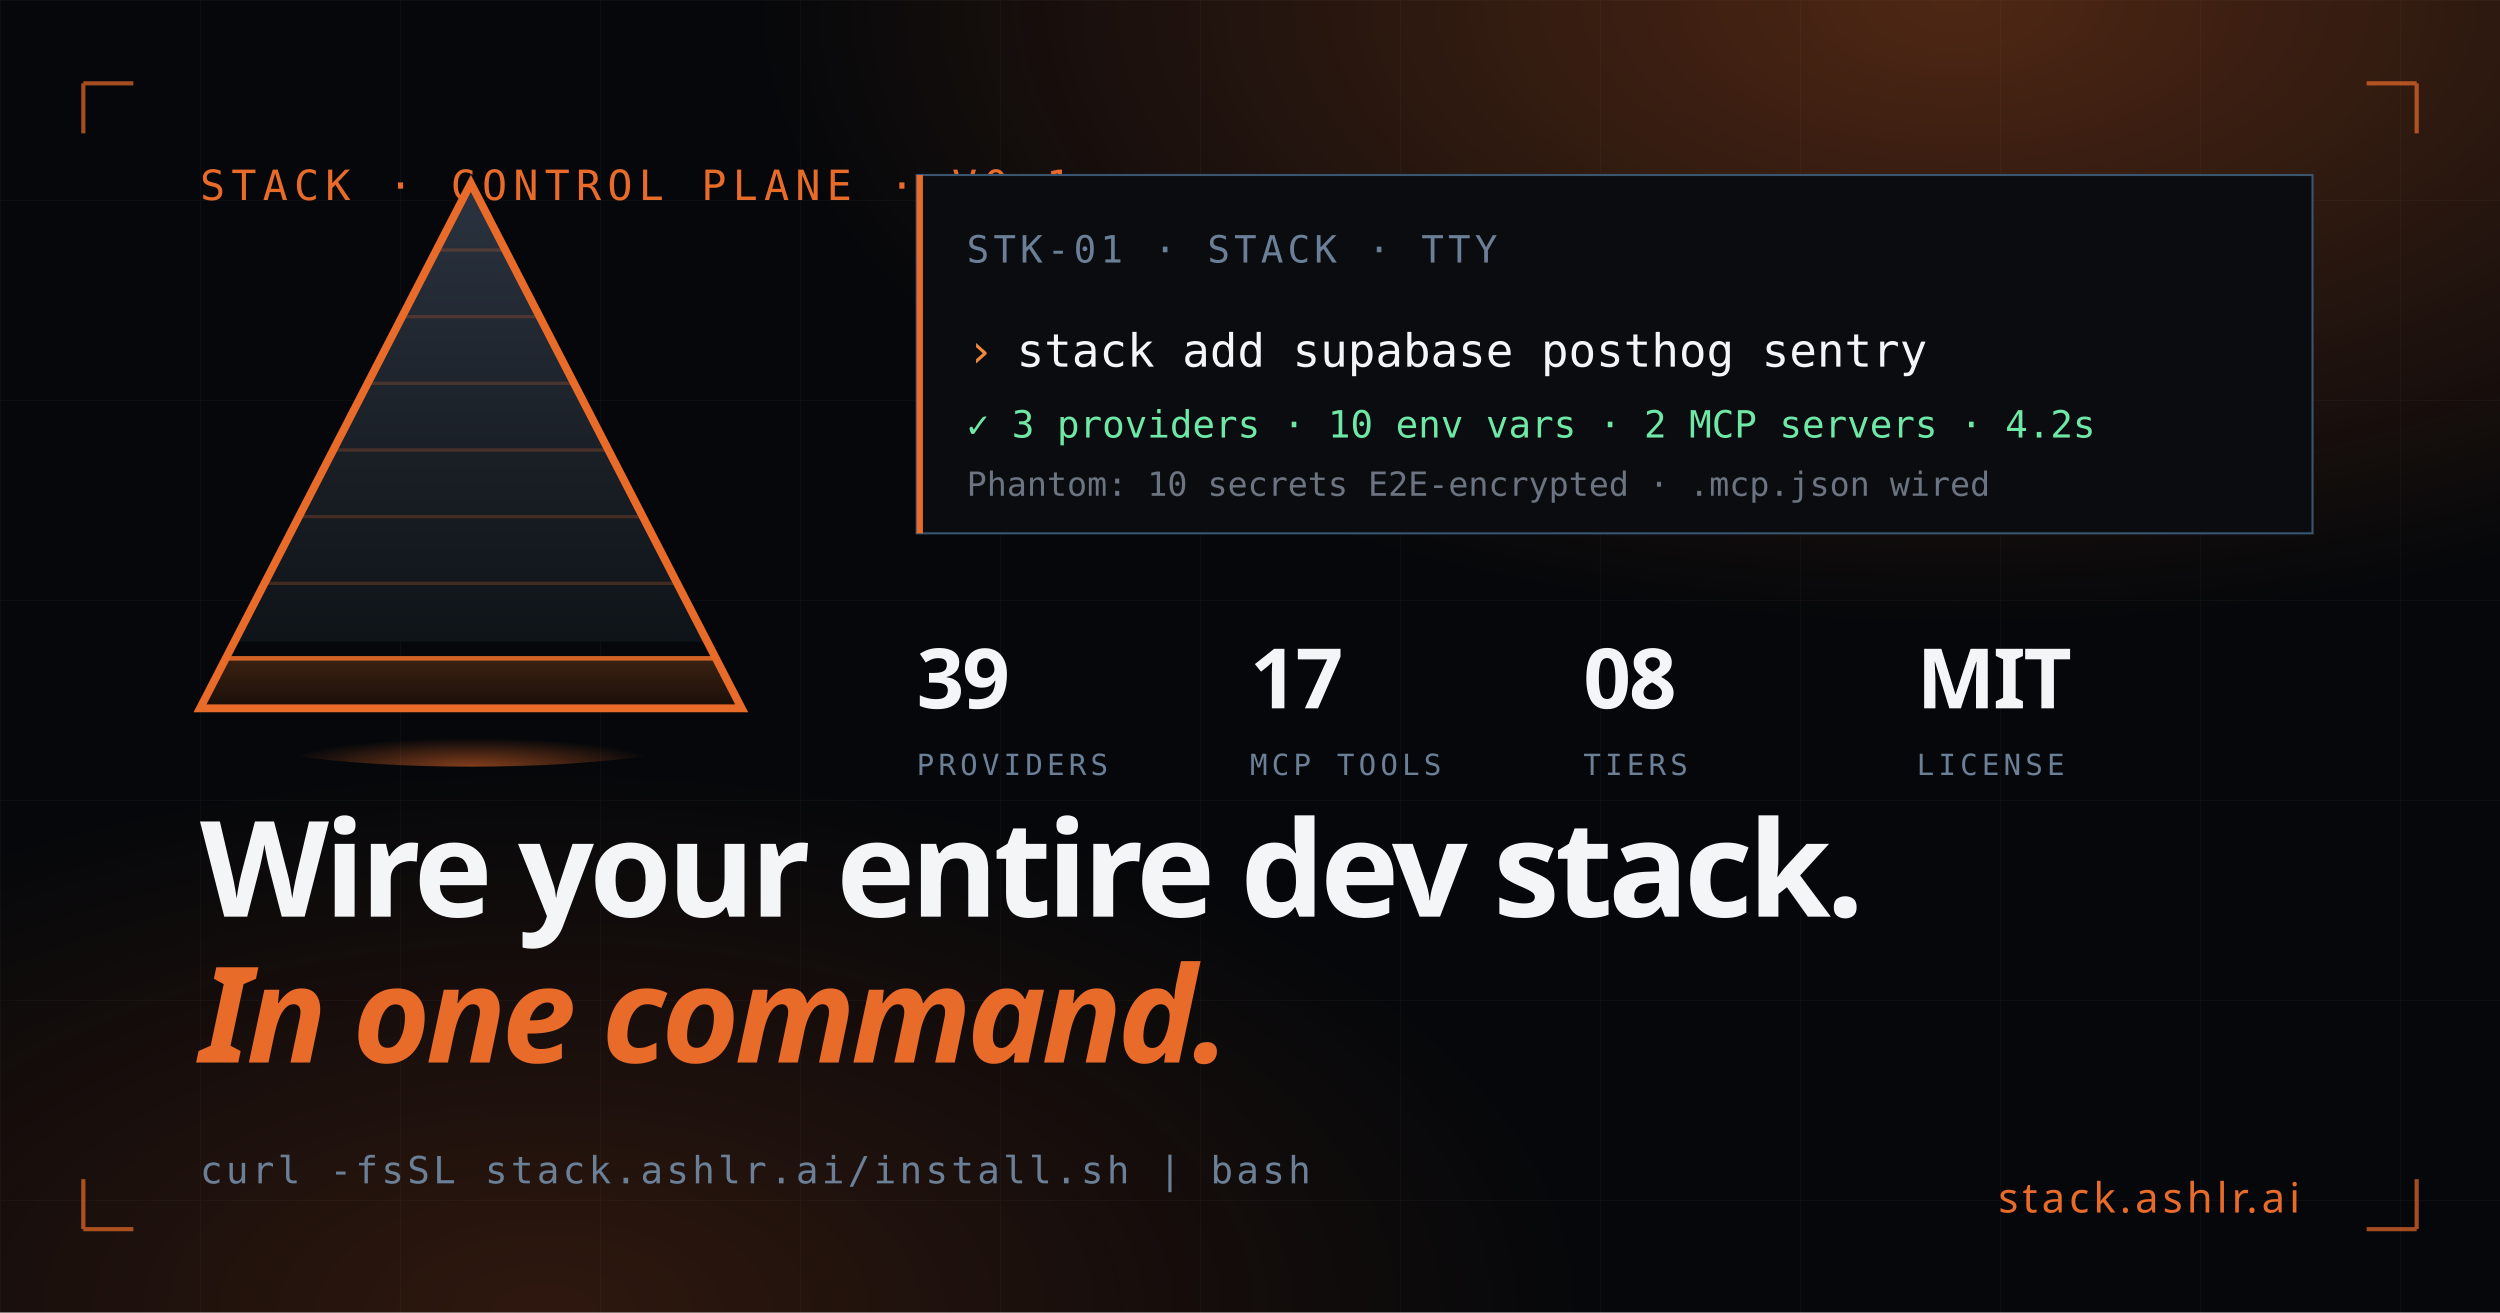
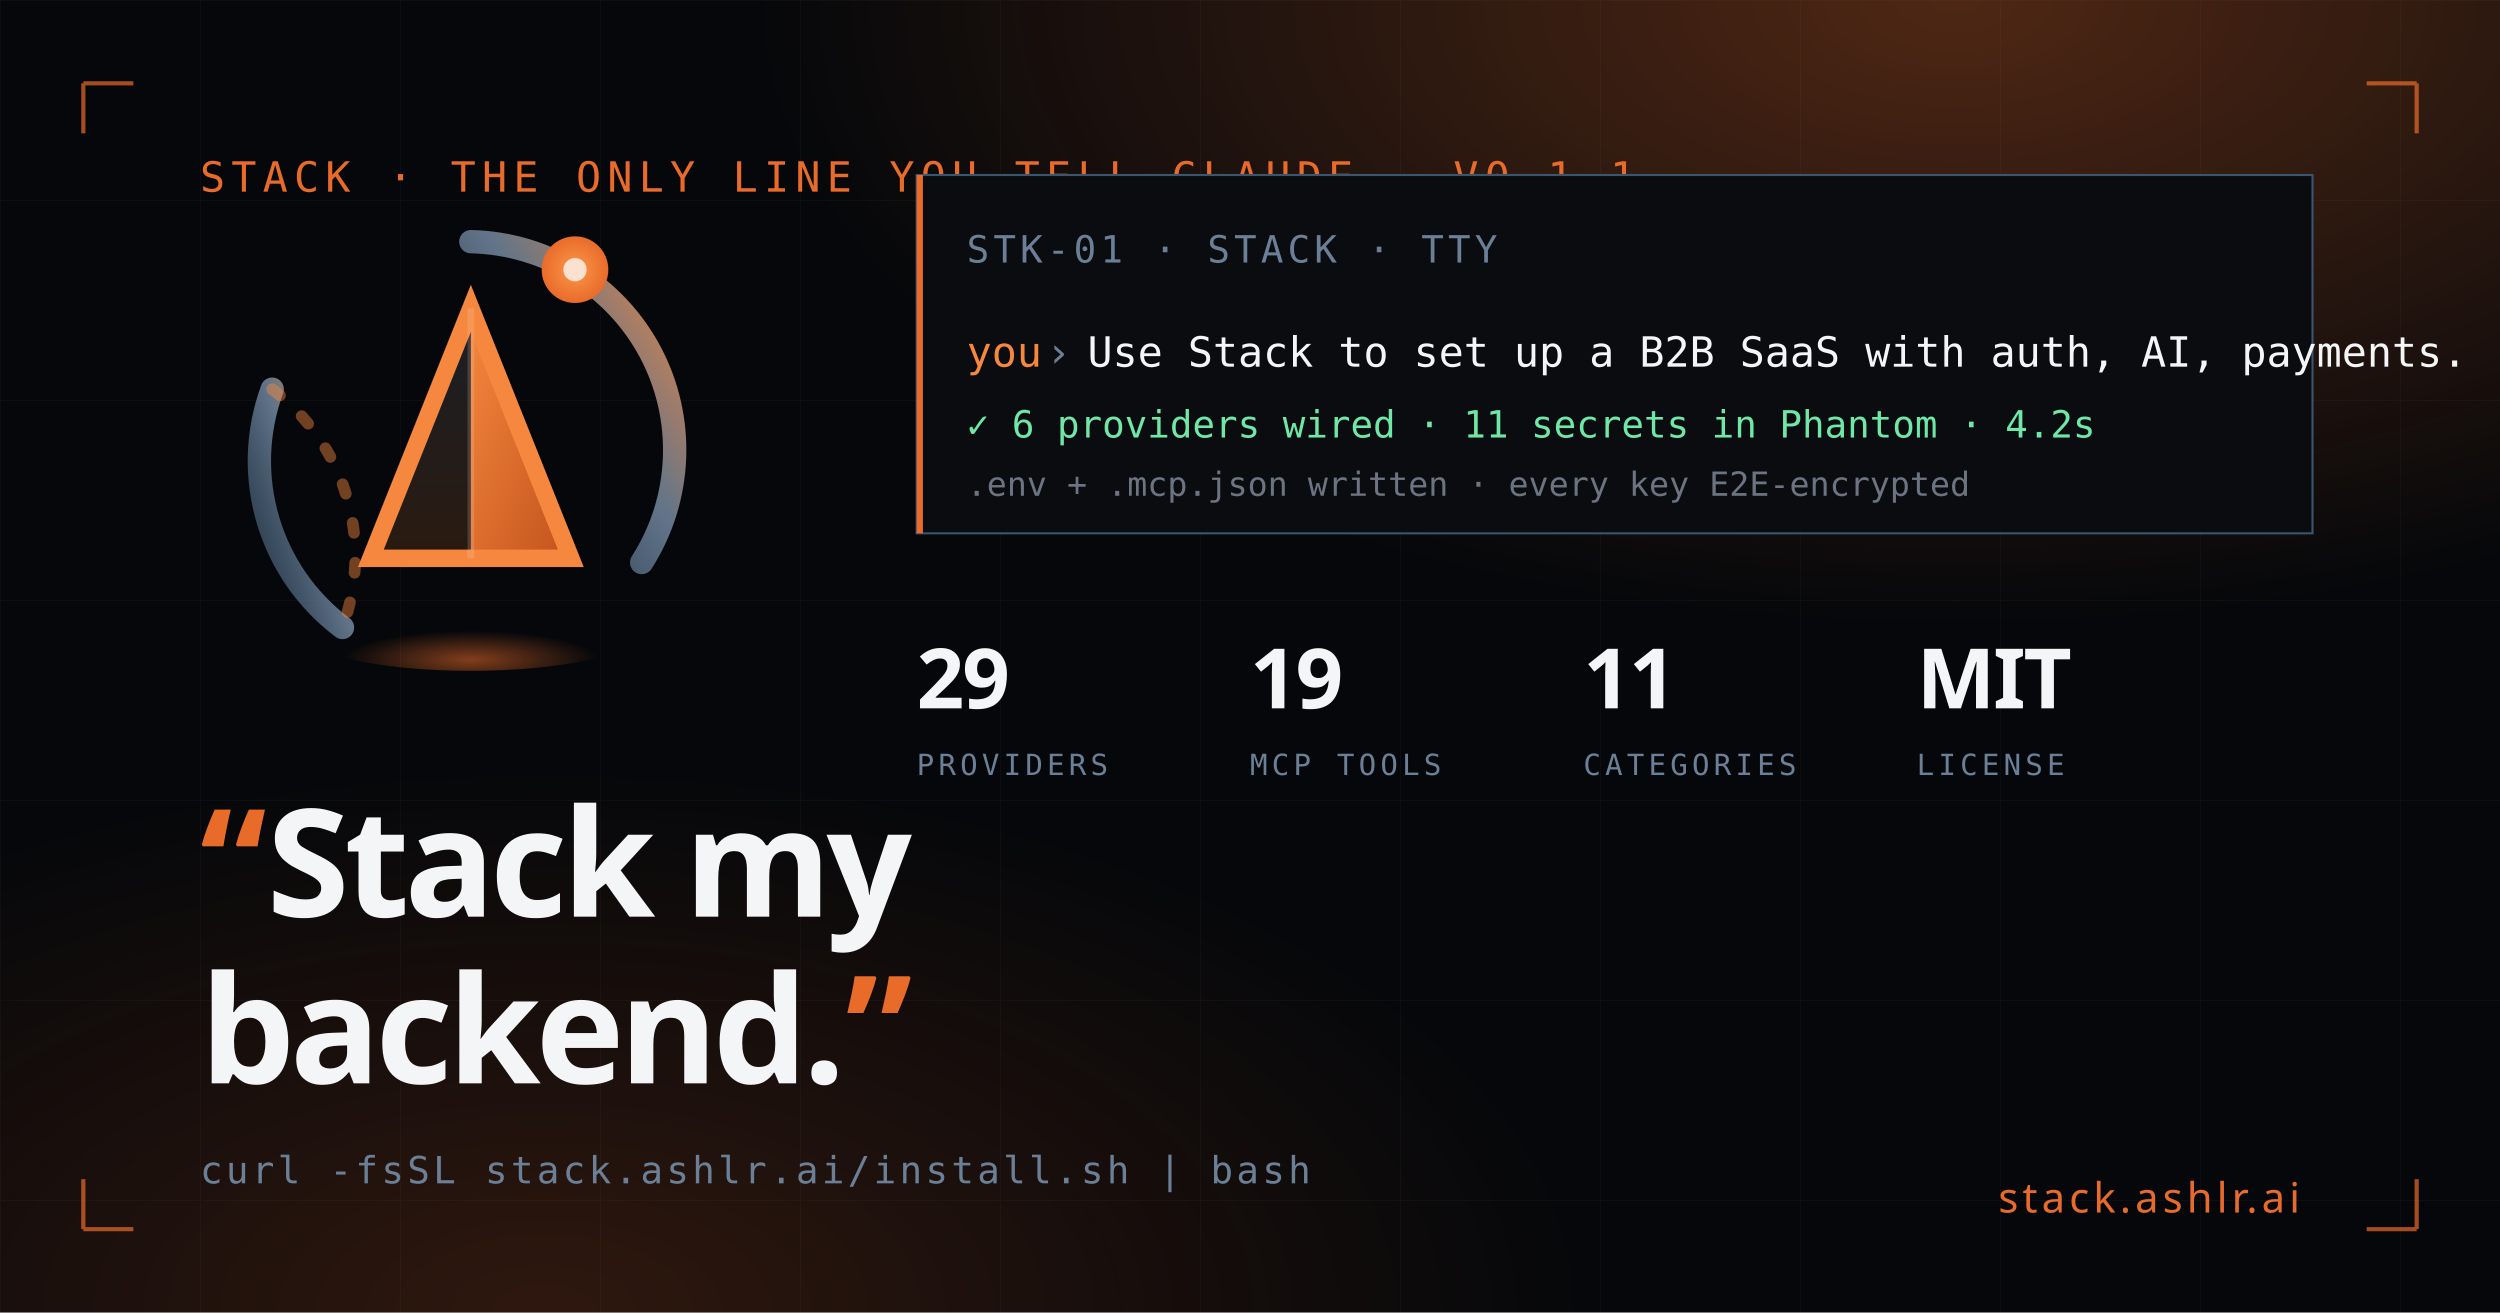
- <svg xmlns="http://www.w3.org/2000/svg" width="1200" height="630" viewBox="0 0 1200 630" role="img" aria-label="Ashlr Stack — the control plane for your entire dev stack.">
+ <svg xmlns="http://www.w3.org/2000/svg" width="1200" height="630" viewBox="0 0 1200 630" role="img" aria-label="Ashlr Stack — one prompt, 29 providers wired.">
  <defs>
    <radialGradient id="glowTop" cx="78%" cy="0%" r="80%">
      <stop offset="0%" stop-color="#e96b2a" stop-opacity="0.32" />
      <stop offset="60%" stop-color="#e96b2a" stop-opacity="0" />
    </radialGradient>
    <radialGradient id="glowBottom" cx="22%" cy="100%" r="60%">
      <stop offset="0%" stop-color="#c2521c" stop-opacity="0.22" />
      <stop offset="70%" stop-color="#c2521c" stop-opacity="0" />
    </radialGradient>
-     <linearGradient id="steel" x1="0" x2="0" y1="0" y2="1">
-       <stop offset="0%" stop-color="#2a3340" />
-       <stop offset="60%" stop-color="#1a1f26" />
-       <stop offset="100%" stop-color="#0f1419" />
+     <linearGradient id="ogRing" x1="0" y1="1" x2="1" y2="0">
+       <stop offset="0%" stop-color="#39556f" stop-opacity="0.55" />
+       <stop offset="55%" stop-color="#6b8097" stop-opacity="0.9" />
+       <stop offset="100%" stop-color="#f5883e" />
    </linearGradient>
-     <linearGradient id="phantom" x1="0" x2="0" y1="0" y2="1">
-       <stop offset="0%" stop-color="#3a2212" />
-       <stop offset="100%" stop-color="#1a0e08" />
+     <linearGradient id="ogFacet" x1="0" y1="0" x2="1" y2="1">
+       <stop offset="0%" stop-color="#f5883e" />
+       <stop offset="100%" stop-color="#c2521c" />
    </linearGradient>
-     <radialGradient id="triGlow" cx="50%" cy="100%" r="55%">
+     <linearGradient id="ogShadow" x1="0" y1="0" x2="0" y2="1">
+       <stop offset="0%" stop-color="#1a1f26" />
+       <stop offset="100%" stop-color="#2a1a10" />
+     </linearGradient>
+     <radialGradient id="ogGlow" cx="50%" cy="85%" r="55%">
      <stop offset="0%" stop-color="#e96b2a" stop-opacity="0.55" />
      <stop offset="70%" stop-color="#e96b2a" stop-opacity="0" />
+     </radialGradient>
+     <radialGradient id="ogSat" cx="50%" cy="50%" r="50%">
+       <stop offset="0%" stop-color="#fbe1cf" />
+       <stop offset="35%" stop-color="#f5883e" />
+       <stop offset="100%" stop-color="#e96b2a" />
    </radialGradient>
    <pattern id="grid" width="96" height="96" patternUnits="userSpaceOnUse">
      <path d="M96 0H0V96" fill="none" stroke="#ffffff" stroke-opacity="0.03" stroke-width="1" />
    </pattern>
-     <clipPath id="tri">
-       <path d="M96 340 L226 88 L356 340 Z" />
-     </clipPath>
  </defs>
  <rect width="1200" height="630" fill="#05070a" />
  <rect width="1200" height="630" fill="url(#grid)" />
  <rect width="1200" height="630" fill="url(#glowTop)" />
  <rect width="1200" height="630" fill="url(#glowBottom)" />
-   <text x="96" y="96" font-family="ui-monospace, 'SF Mono', Menlo, monospace" font-size="20" fill="#e96b2a" letter-spacing="3">STACK · CONTROL PLANE · V0.1</text>
-   <ellipse cx="226" cy="350" rx="120" ry="18" fill="url(#triGlow)" />
-   <g clip-path="url(#tri)">
-     <rect x="0" y="88" width="1200" height="220" fill="url(#steel)" />
-     <rect x="0" y="316" width="1200" height="24" fill="url(#phantom)" />
-     <line x1="96" x2="356" y1="120" y2="120" stroke="#e96b2a" stroke-width="1.6" stroke-opacity="0.22" />
-     <line x1="96" x2="356" y1="152" y2="152" stroke="#e96b2a" stroke-width="1.6" stroke-opacity="0.22" />
-     <line x1="96" x2="356" y1="184" y2="184" stroke="#e96b2a" stroke-width="1.6" stroke-opacity="0.22" />
-     <line x1="96" x2="356" y1="216" y2="216" stroke="#e96b2a" stroke-width="1.6" stroke-opacity="0.22" />
-     <line x1="96" x2="356" y1="248" y2="248" stroke="#e96b2a" stroke-width="1.6" stroke-opacity="0.22" />
-     <line x1="96" x2="356" y1="280" y2="280" stroke="#e96b2a" stroke-width="1.6" stroke-opacity="0.22" />
-     <line x1="96" x2="356" y1="316" y2="316" stroke="#e96b2a" stroke-width="2.2" stroke-opacity="0.9" />
+   <text x="96" y="92" font-family="ui-monospace, 'SF Mono', Menlo, monospace" font-size="20" fill="#e96b2a" letter-spacing="3">STACK · THE ONLY LINE YOU TELL CLAUDE · V0.1.1</text>
+   <g transform="translate(226 216) scale(8)">
+     <ellipse cx="0" cy="11" rx="10" ry="2.25" fill="url(#ogGlow)" />
+     <path d="M 0 -12.5 A 12.5 12.5 0 0 1 10.25 6.75" stroke="url(#ogRing)" stroke-width="1.4" stroke-linecap="round" fill="none" />
+     <path d="M -7.7 10.65 A 12.5 12.5 0 0 1 -11.92 -3.65" stroke="url(#ogRing)" stroke-width="1.4" stroke-linecap="round" fill="none" />
+     <path d="M -11.92 -3.65 A 12.5 12.5 0 0 1 -7.7 10.65" stroke="#f5883e" stroke-opacity="0.45" stroke-width="0.7" stroke-dasharray="0.6 1.8" stroke-linecap="round" fill="none" />
+     <path d="M 0 -8.5 L 0 6.5 L -6 6.5 Z" fill="url(#ogShadow)" />
+     <path d="M 0 -8.5 L 6 6.5 L 0 6.5 Z" fill="url(#ogFacet)" />
+     <path d="M 0 -8.5 L 6 6.5 L -6 6.5 Z" fill="none" stroke="#f5883e" stroke-width="1.05" stroke-linejoin="miter" />
+     <line x1="0" y1="-8.5" x2="0" y2="6.5" stroke="#fbe1cf" stroke-opacity="0.18" stroke-width="0.4" />
+     <circle cx="6.25" cy="-10.82" r="2" fill="url(#ogSat)" />
+     <circle cx="6.25" cy="-10.82" r="0.7" fill="#fbe1cf" />
  </g>
-   <path d="M96 340 L226 88 L356 340 Z" fill="none" stroke="#e96b2a" stroke-width="3.8" stroke-linejoin="miter" />
-   <text x="96" y="440" font-family="'PP Monument Grotesk', ui-sans-serif, system-ui, sans-serif" font-size="64" font-weight="600" fill="#f4f5f7" letter-spacing="-2.2">
-     Wire your entire dev stack.
+   <text x="96" y="440" font-family="'PP Monument Grotesk', ui-sans-serif, system-ui, sans-serif" font-size="72" font-weight="600" fill="#f4f5f7" letter-spacing="-2.4">
+     <tspan fill="#e96b2a">“</tspan>Stack my
  </text>
-   <text x="96" y="510" font-family="'PP Monument Grotesk', ui-sans-serif, system-ui, sans-serif" font-style="italic" font-size="64" font-weight="600" fill="#e96b2a" letter-spacing="-2.2">
-     In one command.
+   <text x="96" y="520" font-family="'PP Monument Grotesk', ui-sans-serif, system-ui, sans-serif" font-size="72" font-weight="600" fill="#f4f5f7" letter-spacing="-2.4">
+     backend.<tspan fill="#e96b2a">”</tspan>
  </text>
  <g transform="translate(440, 84)">
    <rect x="0" y="0" width="670" height="172" fill="#0a0c10" stroke="#39556f" stroke-width="1" />
    <rect x="0" y="0" width="3" height="172" fill="#e96b2a" />
    <text x="24" y="42" font-family="ui-monospace, 'SF Mono', Menlo, monospace" font-size="18" fill="#6b8097" letter-spacing="2">STK-01 · STACK · TTY</text>
-     <text x="24" y="92" font-family="ui-monospace, 'SF Mono', Menlo, monospace" font-size="22" fill="#f5883e">›</text>
-     <text x="48" y="92" font-family="ui-monospace, 'SF Mono', Menlo, monospace" font-size="22" fill="#f4f5f7">stack add supabase posthog sentry</text>
-     <text x="24" y="126" font-family="ui-monospace, 'SF Mono', Menlo, monospace" font-size="18" fill="#6fe8a7">✓ 3 providers · 10 env vars · 2 MCP servers · 4.2s</text>
-     <text x="24" y="154" font-family="ui-monospace, 'SF Mono', Menlo, monospace" font-size="16" fill="#6b7480">Phantom: 10 secrets E2E-encrypted · .mcp.json wired</text>
+     <text x="24" y="92" font-family="ui-monospace, 'SF Mono', Menlo, monospace" font-size="20" fill="#f5883e">you</text>
+     <text x="62" y="92" font-family="ui-monospace, 'SF Mono', Menlo, monospace" font-size="20" fill="#6b8097">›</text>
+     <text x="82" y="92" font-family="ui-monospace, 'SF Mono', Menlo, monospace" font-size="20" fill="#f4f5f7">Use Stack to set up a B2B SaaS with auth, AI, payments.</text>
+     <text x="24" y="126" font-family="ui-monospace, 'SF Mono', Menlo, monospace" font-size="18" fill="#6fe8a7">✓ 6 providers wired · 11 secrets in Phantom · 4.2s</text>
+     <text x="24" y="154" font-family="ui-monospace, 'SF Mono', Menlo, monospace" font-size="16" fill="#6b7480">.env + .mcp.json written · every key E2E-encrypted</text>
  </g>
  <g transform="translate(440, 300)">
    <g font-family="'PP Monument Grotesk', ui-sans-serif, system-ui, sans-serif" font-size="40" font-weight="600" fill="#f4f5f7" letter-spacing="-1">
-       <text x="0" y="40">39</text>
-       <text x="160" y="40">17</text>
-       <text x="320" y="40">08</text>
+       <text x="0" y="40">29</text>
+       <text x="160" y="40">19</text>
+       <text x="320" y="40">11</text>
      <text x="480" y="40">MIT</text>
    </g>
    <g font-family="ui-monospace, 'SF Mono', Menlo, monospace" font-size="14" fill="#6b8097" letter-spacing="2">
      <text x="0" y="72">PROVIDERS</text>
      <text x="160" y="72">MCP TOOLS</text>
-       <text x="320" y="72">TIERS</text>
+       <text x="320" y="72">CATEGORIES</text>
      <text x="480" y="72">LICENSE</text>
    </g>
  </g>
  <g transform="translate(96, 568)">
    <text x="0" y="0" font-family="ui-monospace, 'SF Mono', Menlo, monospace" font-size="18" fill="#6b8097" letter-spacing="1.6">curl -fsSL stack.ashlr.ai/install.sh | bash</text>
  </g>
  <text x="1104" y="582" font-family="'PP Monument Grotesk', ui-sans-serif, system-ui, sans-serif" font-size="20" font-weight="500" fill="#e96b2a" text-anchor="end" letter-spacing="2">stack.ashlr.ai</text>
  <g stroke="#e96b2a" stroke-width="2" fill="none" opacity="0.7">
    <path d="M40 40 L64 40 M40 40 L40 64" />
    <path d="M1160 40 L1136 40 M1160 40 L1160 64" />
    <path d="M40 590 L64 590 M40 590 L40 566" />
    <path d="M1160 590 L1136 590 M1160 590 L1160 566" />
  </g>
</svg>
